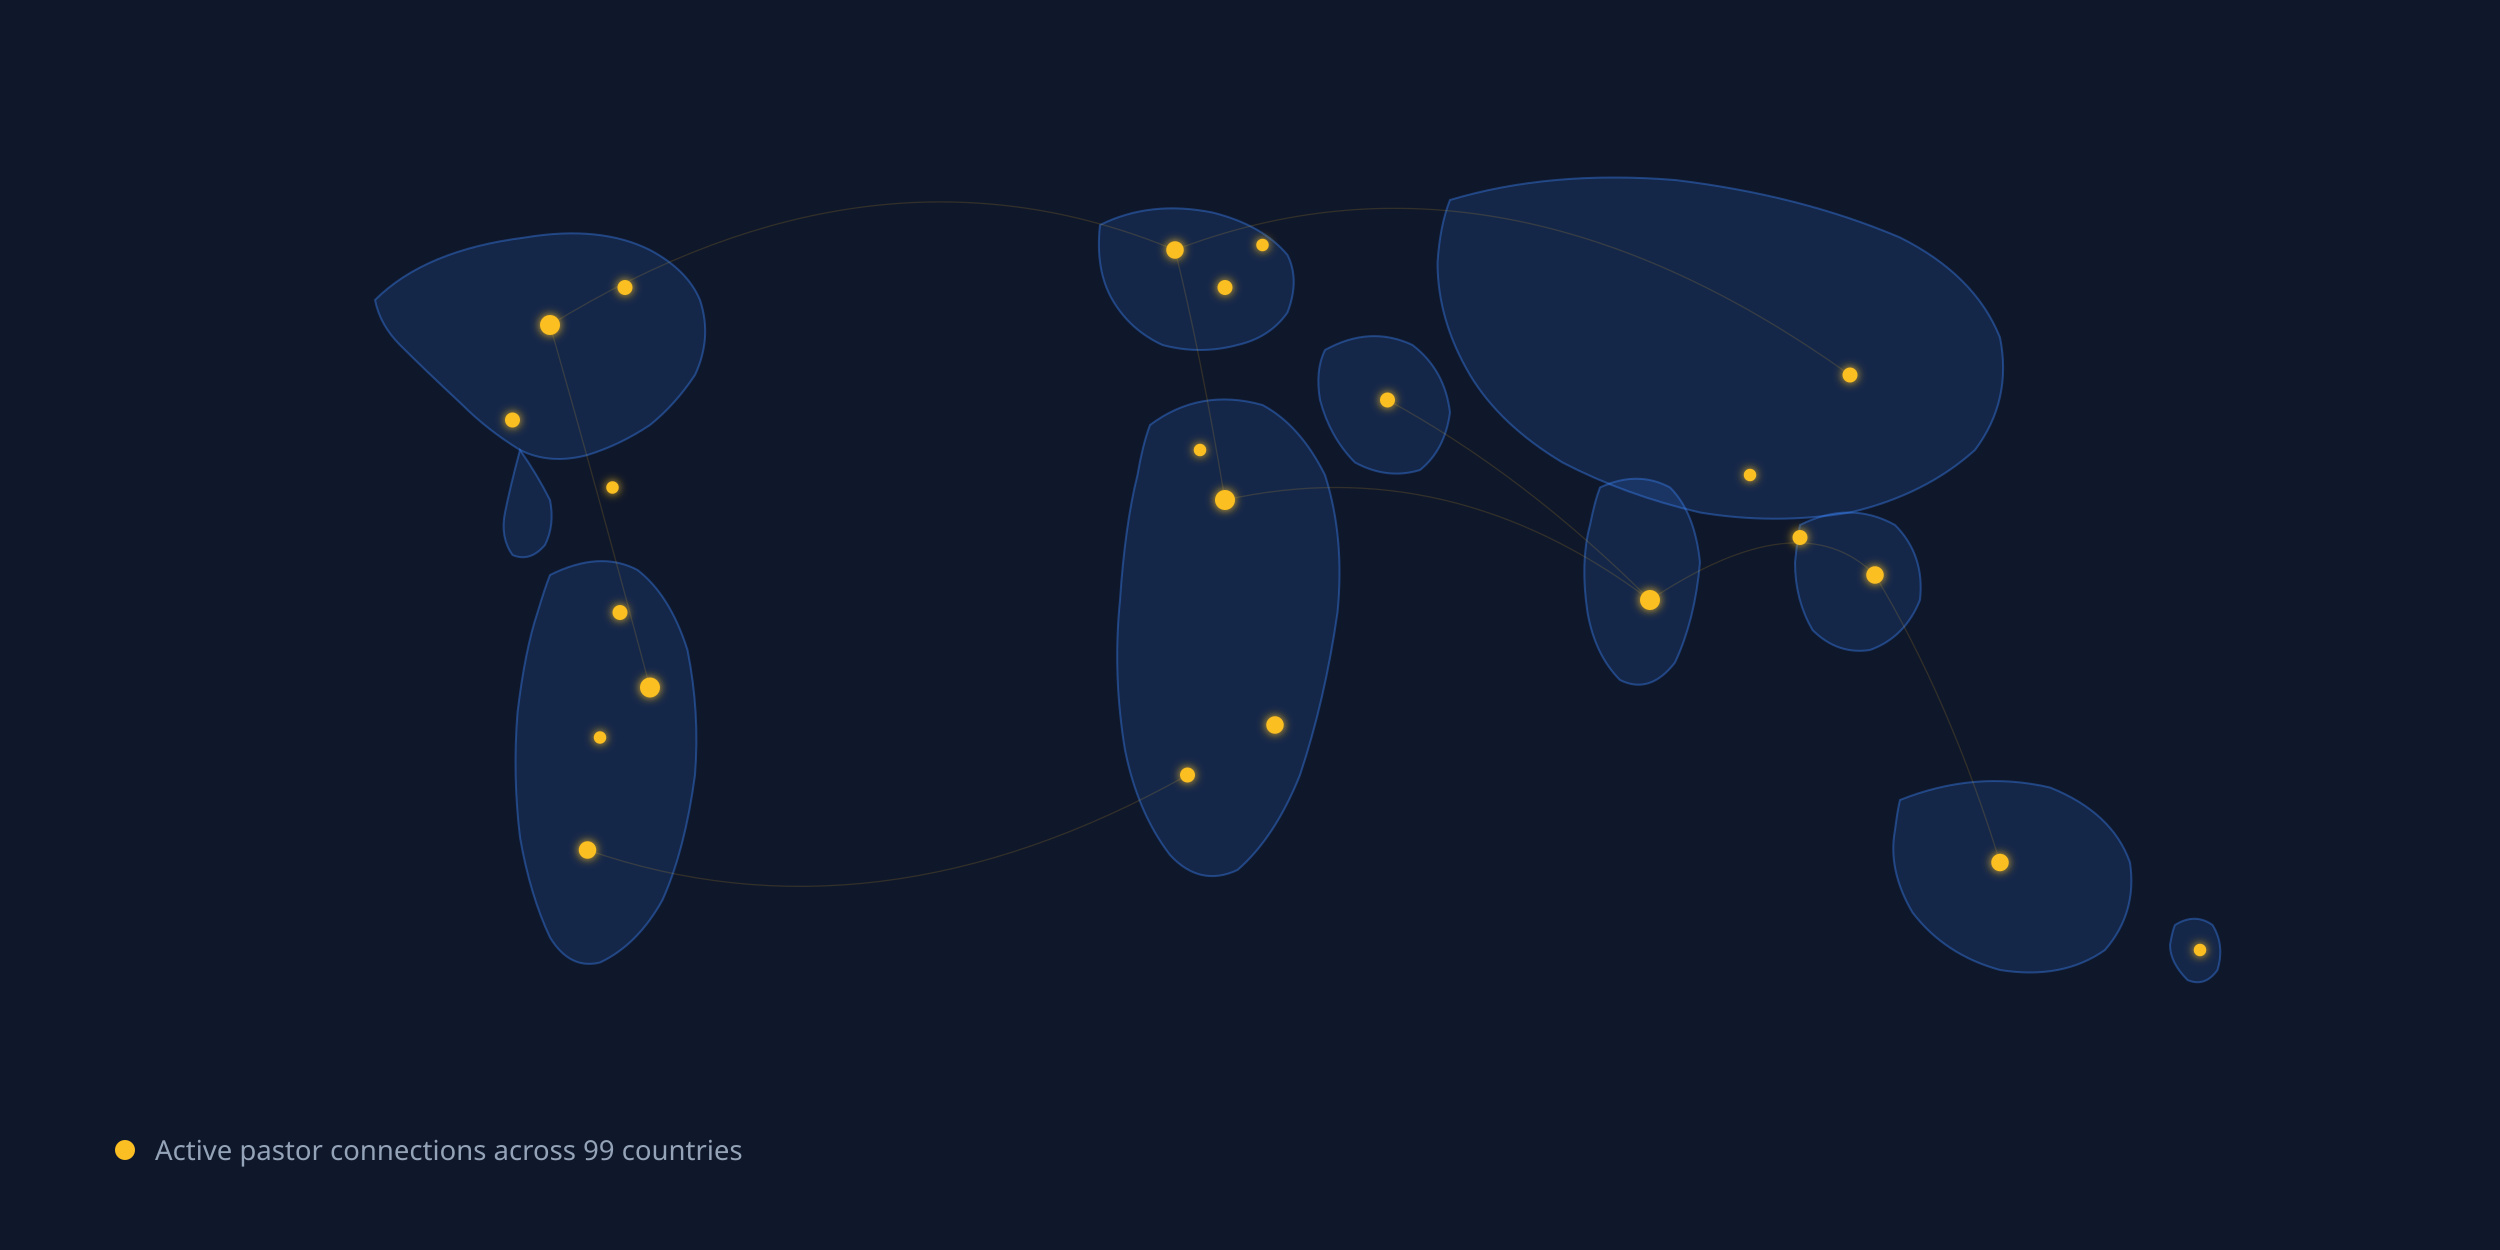
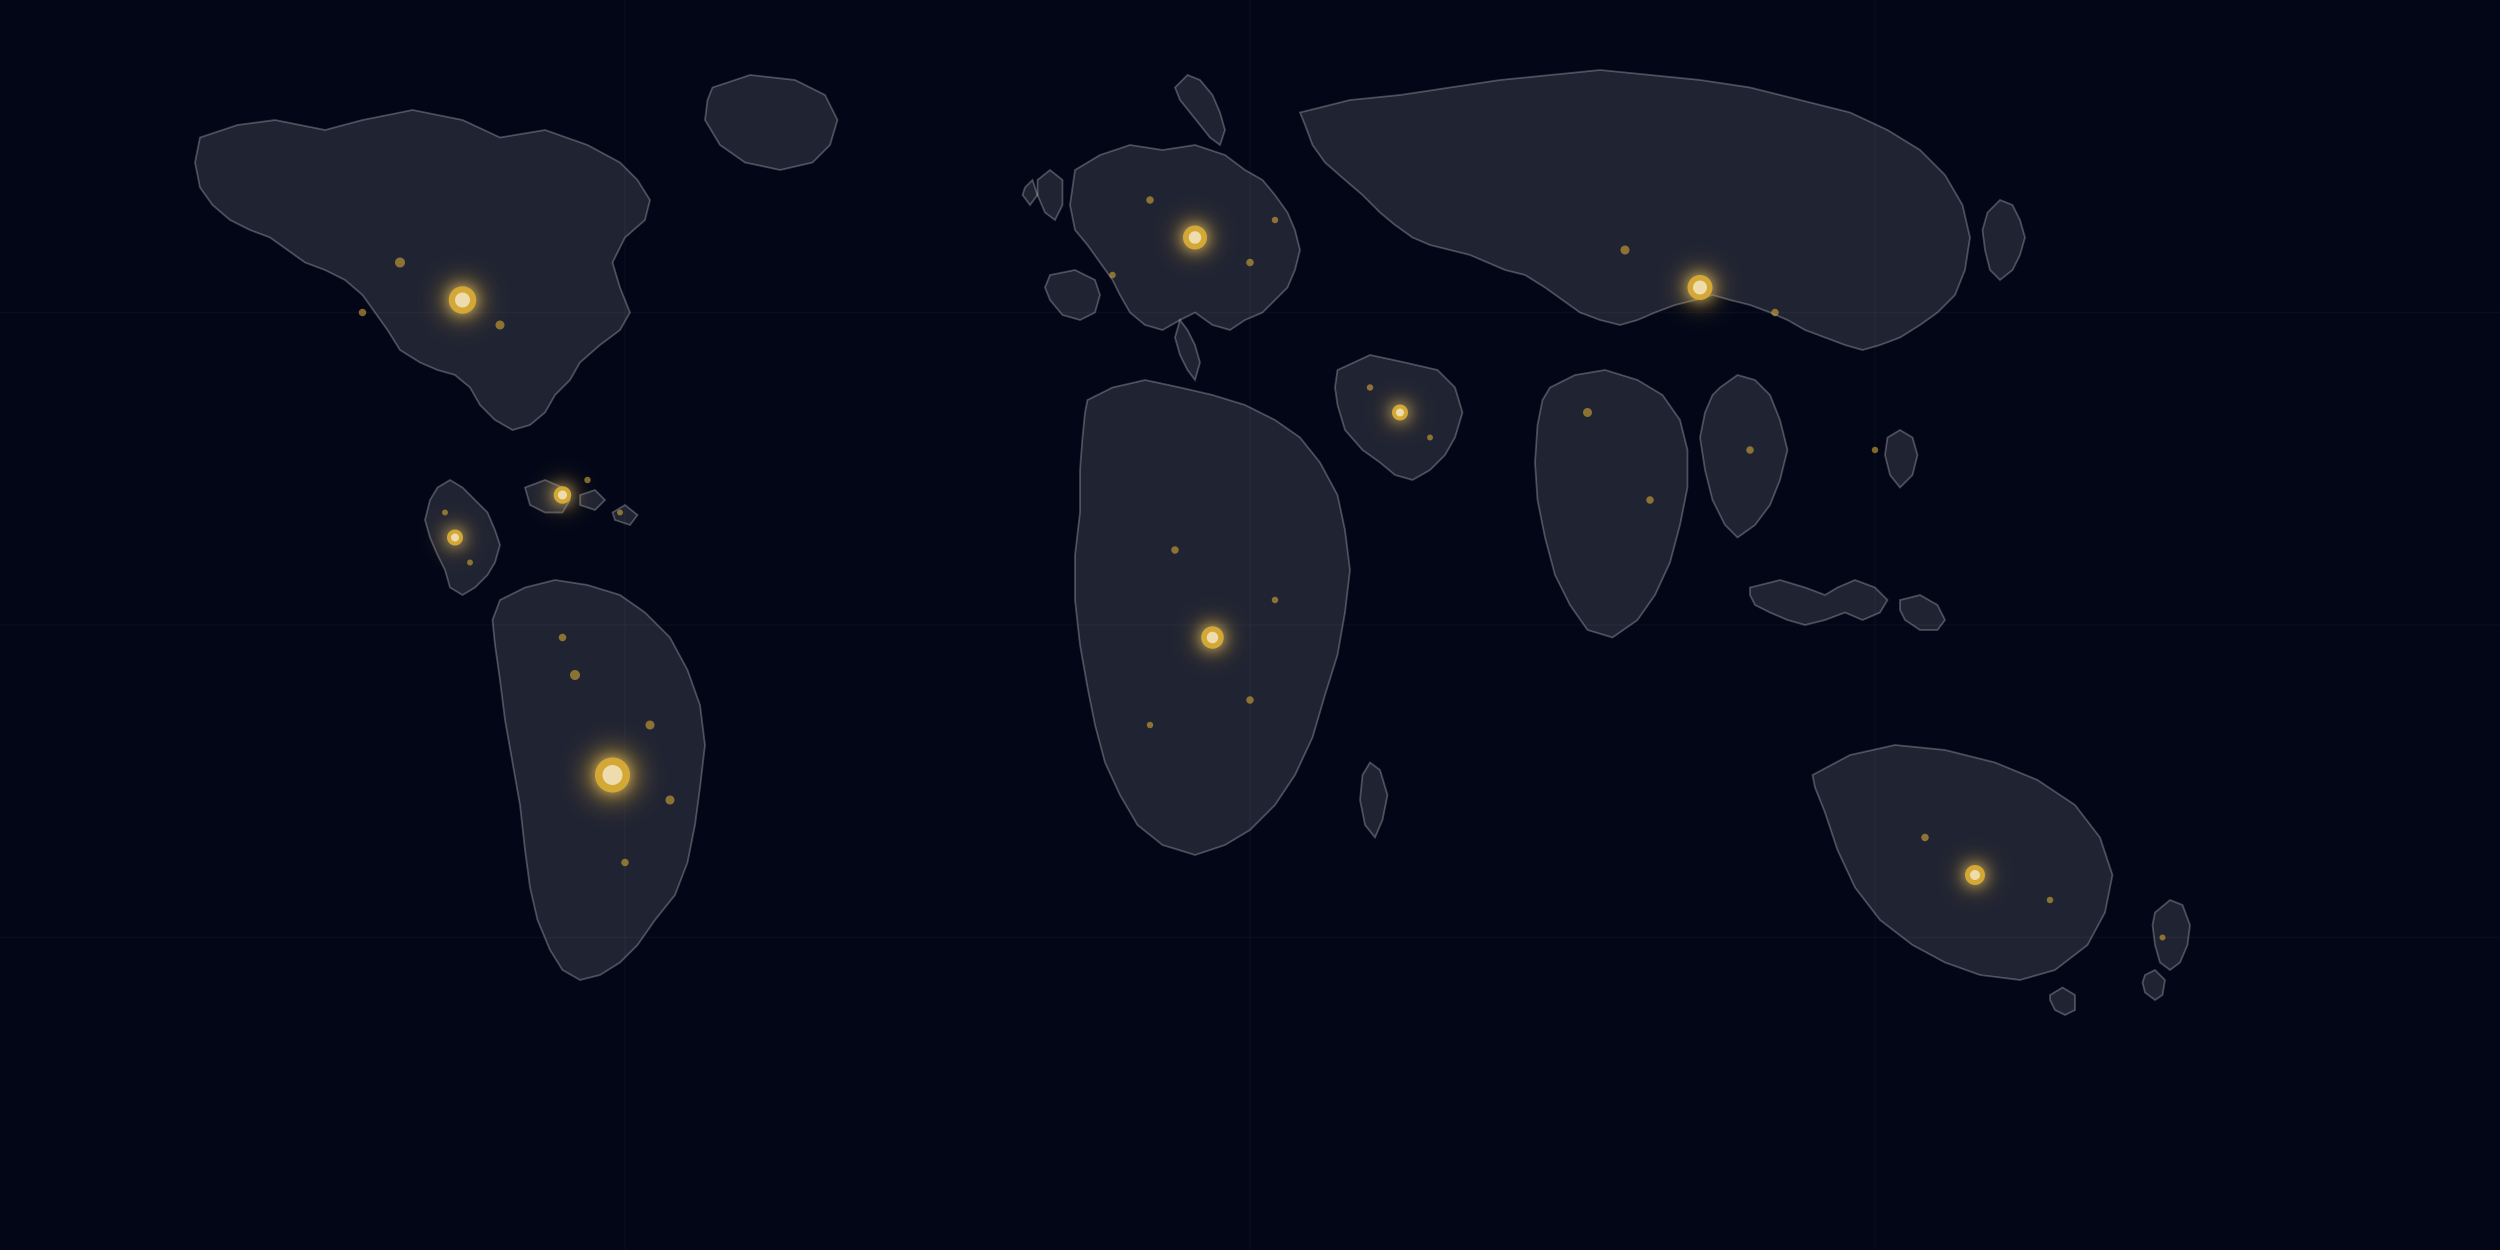
<svg xmlns="http://www.w3.org/2000/svg" viewBox="0 0 1000 500" width="1000" height="500">
  <defs>
-     <filter id="mapglow">
-       <feGaussianBlur stdDeviation="2" result="blur" />
+     <filter id="glow">
+       <feGaussianBlur stdDeviation="3" result="blur" />
      <feMerge>
        <feMergeNode in="blur" />
        <feMergeNode in="SourceGraphic" />
      </feMerge>
    </filter>
+     <filter id="softglow">
+       <feGaussianBlur stdDeviation="5" result="blur" />
+       <feMerge>
+         <feMergeNode in="blur" />
+       </feMerge>
+     </filter>
  </defs>
-   <rect width="1000" height="500" fill="#0f172a" />
-   <g fill="#3b82f6" fill-opacity="0.15" stroke="#3b82f6" stroke-width="0.8" stroke-opacity="0.4">
-     <path d="M150 120 Q170 100 210 95 Q240 90 260 100 Q275 108 280 120 Q285 135 278 150 Q270 162 260 170 Q248 178 235 182 Q220 186 208 180 Q195 172 185 162 Q170 148 160 138 Q152 130 150 120Z" />
-     <path d="M208 180 Q215 190 220 200 Q222 210 218 218 Q212 225 205 222 Q200 215 202 205 Q204 195 208 180Z" />
-     <path d="M220 230 Q240 220 255 228 Q268 238 275 260 Q280 285 278 310 Q274 340 265 360 Q255 378 240 385 Q228 388 220 375 Q212 358 208 335 Q205 310 207 285 Q210 260 215 245 Q218 235 220 230Z" />
-     <path d="M440 90 Q460 80 485 85 Q505 90 515 102 Q520 112 515 125 Q508 135 495 138 Q480 142 465 138 Q452 132 445 120 Q438 108 440 90Z" />
-     <path d="M460 170 Q480 155 505 162 Q520 170 530 190 Q538 215 535 245 Q530 280 520 310 Q510 335 495 348 Q480 355 468 342 Q455 325 450 300 Q445 270 448 240 Q450 210 455 190 Q457 178 460 170Z" />
-     <path d="M530 140 Q548 130 565 138 Q578 148 580 165 Q578 180 568 188 Q555 192 542 185 Q532 175 528 160 Q526 148 530 140Z" />
-     <path d="M580 80 Q620 68 670 72 Q720 78 760 95 Q790 110 800 135 Q805 160 790 180 Q770 198 740 205 Q710 210 680 205 Q650 198 625 185 Q600 170 588 150 Q575 128 575 105 Q576 90 580 80Z" />
-     <path d="M640 195 Q655 188 668 195 Q678 205 680 225 Q678 248 670 265 Q660 278 648 272 Q638 262 635 245 Q632 225 636 210 Q638 200 640 195Z" />
-     <path d="M720 210 Q740 200 758 210 Q770 222 768 240 Q762 255 748 260 Q735 262 725 252 Q718 240 718 225 Q719 215 720 210Z" />
-     <path d="M760 320 Q790 308 820 315 Q845 325 852 345 Q855 365 842 380 Q825 392 800 388 Q778 382 765 365 Q755 348 758 332 Q759 324 760 320Z" />
-     <path d="M870 370 Q878 365 885 370 Q890 378 887 388 Q882 395 875 392 Q868 385 868 378 Q869 372 870 370Z" />
+   <rect width="1000" height="500" fill="#020617" />
+   <g stroke="rgba(255,255,255,0.03)" stroke-width="0.5" fill="none">
+     <line x1="0" y1="250" x2="1000" y2="250" />
+     <line x1="0" y1="125" x2="1000" y2="125" />
+     <line x1="0" y1="375" x2="1000" y2="375" />
+     <line x1="500" y1="0" x2="500" y2="500" />
+     <line x1="250" y1="0" x2="250" y2="500" />
+     <line x1="750" y1="0" x2="750" y2="500" />
  </g>
-   <g filter="url(#mapglow)">
-     <circle cx="220" cy="130" r="4" fill="#fbbf24" />
-     <circle cx="250" cy="115" r="3" fill="#fbbf24" />
-     <circle cx="205" cy="168" r="3" fill="#fbbf24" />
-     <circle cx="245" cy="195" r="2.5" fill="#fbbf24" />
-     <circle cx="260" cy="275" r="4" fill="#fbbf24" />
-     <circle cx="235" cy="340" r="3.5" fill="#fbbf24" />
-     <circle cx="248" cy="245" r="3" fill="#fbbf24" />
-     <circle cx="240" cy="295" r="2.5" fill="#fbbf24" />
-     <circle cx="470" cy="100" r="3.5" fill="#fbbf24" />
-     <circle cx="490" cy="115" r="3" fill="#fbbf24" />
-     <circle cx="505" cy="98" r="2.5" fill="#fbbf24" />
-     <circle cx="490" cy="200" r="4" fill="#fbbf24" />
-     <circle cx="510" cy="290" r="3.5" fill="#fbbf24" />
-     <circle cx="475" cy="310" r="3" fill="#fbbf24" />
-     <circle cx="480" cy="180" r="2.5" fill="#fbbf24" />
-     <circle cx="555" cy="160" r="3" fill="#fbbf24" />
-     <circle cx="660" cy="240" r="4" fill="#fbbf24" />
-     <circle cx="750" cy="230" r="3.5" fill="#fbbf24" />
-     <circle cx="740" cy="150" r="3" fill="#fbbf24" />
-     <circle cx="720" cy="215" r="3" fill="#fbbf24" />
-     <circle cx="700" cy="190" r="2.5" fill="#fbbf24" />
-     <circle cx="800" cy="345" r="3.5" fill="#fbbf24" />
-     <circle cx="880" cy="380" r="2.5" fill="#fbbf24" />
+   <g fill="rgba(255,255,255,0.12)" stroke="rgba(255,255,255,0.25)" stroke-width="0.7">
+     <path d="M80 55 L95 50 L110 48 L130 52 L145 48 L165 44 L185 48 L200 55 L218 52 L235 58 L248 65 L255 72 L260 80 L258 88 L250 95 L245 105 L248 115 L252 125 L248 132 L240 138 L232 145 L228 152 L222 158 L218 165 L212 170 L205 172 L198 168 L192 162 L188 155 L182 150 L175 148 L168 145 L160 140 L155 132 L150 125 L145 118 L138 112 L130 108 L122 105 L115 100 L108 95 L100 92 L92 88 L85 82 L80 75 L78 65 Z" />
+     <path d="M285 35 L300 30 L318 32 L330 38 L335 48 L332 58 L325 65 L312 68 L298 65 L288 58 L282 48 L283 40 Z" />
+     <path d="M175 195 L180 192 L185 195 L190 200 L195 205 L198 212 L200 218 L198 225 L195 230 L190 235 L185 238 L180 235 L178 228 L175 222 L172 215 L170 208 L172 200 Z" />
+     <path d="M210 195 L218 192 L225 195 L228 200 L225 205 L218 205 L212 202 Z" />
+     <path d="M232 198 L238 196 L242 200 L238 204 L232 202 Z" />
+     <path d="M245 205 L250 202 L255 206 L252 210 L246 208 Z" />
+     <path d="M200 240 L210 235 L222 232 L235 234 L248 238 L258 245 L268 255 L275 268 L280 282 L282 298 L280 315 L278 330 L275 345 L270 358 L262 368 L255 378 L248 385 L240 390 L232 392 L225 388 L220 380 L215 368 L212 355 L210 340 L208 322 L205 305 L202 288 L200 272 L198 258 L197 248 Z" />
+     <path d="M430 68 L440 62 L452 58 L465 60 L478 58 L490 62 L498 68 L505 72 L510 78 L515 85 L518 92 L520 100 L518 108 L515 115 L510 120 L505 125 L498 128 L492 132 L485 130 L478 125 L472 128 L465 132 L458 130 L452 125 L448 118 L445 112 L440 105 L435 98 L430 92 L428 82 L429 75 Z" />
+     <path d="M415 72 L420 68 L425 72 L425 82 L422 88 L418 85 L415 78 Z" />
+     <path d="M410 75 L413 72 L415 78 L412 82 L409 78 Z" />
+     <path d="M470 35 L475 30 L480 32 L485 38 L488 45 L490 52 L488 58 L484 55 L480 50 L476 45 L472 40 Z" />
+     <path d="M472 128 L475 132 L478 138 L480 145 L478 152 L475 148 L472 142 L470 135 Z" />
+     <path d="M420 110 L430 108 L438 112 L440 118 L438 125 L432 128 L425 126 L420 120 L418 115 Z" />
+     <path d="M435 160 L445 155 L458 152 L472 155 L485 158 L498 162 L510 168 L520 175 L528 185 L535 198 L538 212 L540 228 L538 245 L535 262 L530 278 L525 295 L518 310 L510 322 L500 332 L490 338 L478 342 L465 338 L455 330 L448 318 L442 305 L438 290 L435 275 L432 258 L430 240 L430 222 L432 205 L432 188 L433 175 L434 165 Z" />
+     <path d="M545 310 L548 305 L552 308 L555 318 L553 328 L550 335 L546 330 L544 320 Z" />
+     <path d="M535 148 L548 142 L562 145 L575 148 L582 155 L585 165 L582 175 L578 182 L572 188 L565 192 L558 190 L552 185 L545 180 L538 172 L535 162 L534 155 Z" />
+     <path d="M520 45 L540 40 L560 38 L580 35 L600 32 L620 30 L640 28 L660 30 L680 32 L700 35 L720 40 L740 45 L755 52 L768 60 L778 70 L785 82 L788 95 L786 108 L782 118 L775 125 L768 130 L760 135 L752 138 L745 140 L738 138 L730 135 L722 132 L715 128 L708 125 L700 122 L692 120 L685 118 L678 120 L670 122 L662 125 L655 128 L648 130 L640 128 L632 125 L625 120 L618 115 L610 110 L602 108 L595 105 L588 102 L580 100 L572 98 L565 95 L558 90 L552 85 L545 78 L538 72 L530 65 L525 58 L522 50 Z" />
+     <path d="M620 155 L630 150 L642 148 L655 152 L665 158 L672 168 L675 180 L675 195 L672 210 L668 225 L662 238 L655 248 L645 255 L635 252 L628 242 L622 230 L618 215 L615 200 L614 185 L615 170 L617 160 Z" />
+     <path d="M688 155 L695 150 L702 152 L708 158 L712 168 L715 180 L712 192 L708 202 L702 210 L695 215 L690 210 L685 200 L682 188 L680 175 L682 165 L685 158 Z" />
+     <path d="M795 85 L800 80 L805 82 L808 88 L810 95 L808 102 L805 108 L800 112 L796 108 L794 100 L793 92 Z" />
+     <path d="M700 235 L712 232 L722 235 L730 238 L735 235 L742 232 L750 235 L755 240 L752 245 L745 248 L738 245 L730 248 L722 250 L715 248 L708 245 L702 242 L700 238 Z" />
+     <path d="M760 240 L768 238 L775 242 L778 248 L775 252 L768 252 L762 248 L760 244 Z" />
+     <path d="M755 175 L760 172 L765 175 L767 182 L765 190 L760 195 L756 190 L754 182 Z" />
+     <path d="M725 310 L740 302 L758 298 L778 300 L798 305 L815 312 L830 322 L840 335 L845 350 L842 365 L835 378 L822 388 L808 392 L792 390 L778 385 L765 378 L752 368 L742 355 L735 340 L730 325 L726 315 Z" />
+     <path d="M862 365 L868 360 L873 362 L876 370 L875 378 L872 385 L868 388 L864 385 L862 378 L861 370 Z" />
+     <path d="M858 390 L862 388 L866 392 L865 398 L862 400 L858 397 L857 393 Z" />
+     <path d="M820 398 L825 395 L830 398 L830 404 L826 406 L822 404 L820 400 Z" />
  </g>
-   <g stroke="#fbbf24" stroke-width="0.5" opacity="0.15" fill="none">
-     <path d="M220 130 Q350 50 470 100" />
-     <path d="M470 100 Q600 50 740 150" />
-     <path d="M220 130 Q240 200 260 275" />
-     <path d="M470 100 Q480 140 490 200" />
-     <path d="M490 200 Q580 180 660 240" />
-     <path d="M660 240 Q720 200 750 230" />
-     <path d="M750 230 Q780 280 800 345" />
-     <path d="M235 340 Q350 380 475 310" />
-     <path d="M555 160 Q610 190 660 240" />
+   <g filter="url(#softglow)" opacity="0.4">
+     <circle cx="245" cy="310" r="12" fill="#d4a836" />
+     <circle cx="185" cy="120" r="9" fill="#d4a836" />
+     <circle cx="680" cy="115" r="8" fill="#d4a836" />
+     <circle cx="478" cy="95" r="7.5" fill="#d4a836" />
+     <circle cx="485" cy="255" r="7" fill="#d4a836" />
+     <circle cx="790" cy="350" r="6" fill="#d4a836" />
+     <circle cx="225" cy="198" r="5.5" fill="#d4a836" />
+     <circle cx="560" cy="165" r="5" fill="#d4a836" />
+     <circle cx="182" cy="215" r="5" fill="#d4a836" />
  </g>
-   <g transform="translate(50, 460)">
-     <circle cx="0" cy="0" r="4" fill="#fbbf24" />
-     <text x="12" y="4" fill="#94a3b8" font-family="system-ui" font-size="11">Active pastor connections across 99 countries</text>
+   <g filter="url(#glow)">
+     <circle cx="245" cy="310" r="7" fill="#d4a836" />
+     <circle cx="245" cy="310" r="4" fill="#fff" opacity="0.6" />
+     <circle cx="185" cy="120" r="5.5" fill="#d4a836" />
+     <circle cx="185" cy="120" r="3" fill="#fff" opacity="0.6" />
+     <circle cx="680" cy="115" r="5" fill="#d4a836" />
+     <circle cx="680" cy="115" r="2.8" fill="#fff" opacity="0.6" />
+     <circle cx="478" cy="95" r="4.8" fill="#d4a836" />
+     <circle cx="478" cy="95" r="2.5" fill="#fff" opacity="0.6" />
+     <circle cx="485" cy="255" r="4.5" fill="#d4a836" />
+     <circle cx="485" cy="255" r="2.3" fill="#fff" opacity="0.6" />
+     <circle cx="790" cy="350" r="4" fill="#d4a836" />
+     <circle cx="790" cy="350" r="2" fill="#fff" opacity="0.6" />
+     <circle cx="225" cy="198" r="3.5" fill="#d4a836" />
+     <circle cx="225" cy="198" r="1.8" fill="#fff" opacity="0.6" />
+     <circle cx="560" cy="165" r="3.2" fill="#d4a836" />
+     <circle cx="560" cy="165" r="1.6" fill="#fff" opacity="0.6" />
+     <circle cx="182" cy="215" r="3.2" fill="#d4a836" />
+     <circle cx="182" cy="215" r="1.6" fill="#fff" opacity="0.6" />
+   </g>
+   <g fill="#d4a836" opacity="0.6">
+     <circle cx="230" cy="270" r="2" />
+     <circle cx="260" cy="290" r="1.8" />
+     <circle cx="250" cy="345" r="1.5" />
+     <circle cx="225" cy="255" r="1.5" />
+     <circle cx="268" cy="320" r="1.8" />
+     <circle cx="160" cy="105" r="2" />
+     <circle cx="200" cy="130" r="1.8" />
+     <circle cx="145" cy="125" r="1.5" />
+     <circle cx="650" cy="100" r="1.8" />
+     <circle cx="710" cy="125" r="1.5" />
+     <circle cx="635" cy="165" r="1.8" />
+     <circle cx="660" cy="200" r="1.5" />
+     <circle cx="700" cy="180" r="1.5" />
+     <circle cx="750" cy="180" r="1.3" />
+     <circle cx="460" cy="80" r="1.5" />
+     <circle cx="500" cy="105" r="1.5" />
+     <circle cx="445" cy="110" r="1.3" />
+     <circle cx="510" cy="88" r="1.3" />
+     <circle cx="470" cy="220" r="1.5" />
+     <circle cx="500" cy="280" r="1.5" />
+     <circle cx="510" cy="240" r="1.3" />
+     <circle cx="460" cy="290" r="1.3" />
+     <circle cx="770" cy="335" r="1.5" />
+     <circle cx="820" cy="360" r="1.3" />
+     <circle cx="865" cy="375" r="1.2" />
+     <circle cx="235" cy="192" r="1.3" />
+     <circle cx="248" cy="205" r="1.2" />
+     <circle cx="548" cy="155" r="1.3" />
+     <circle cx="572" cy="175" r="1.2" />
+     <circle cx="178" cy="205" r="1.2" />
+     <circle cx="188" cy="225" r="1.2" />
  </g>
</svg>
